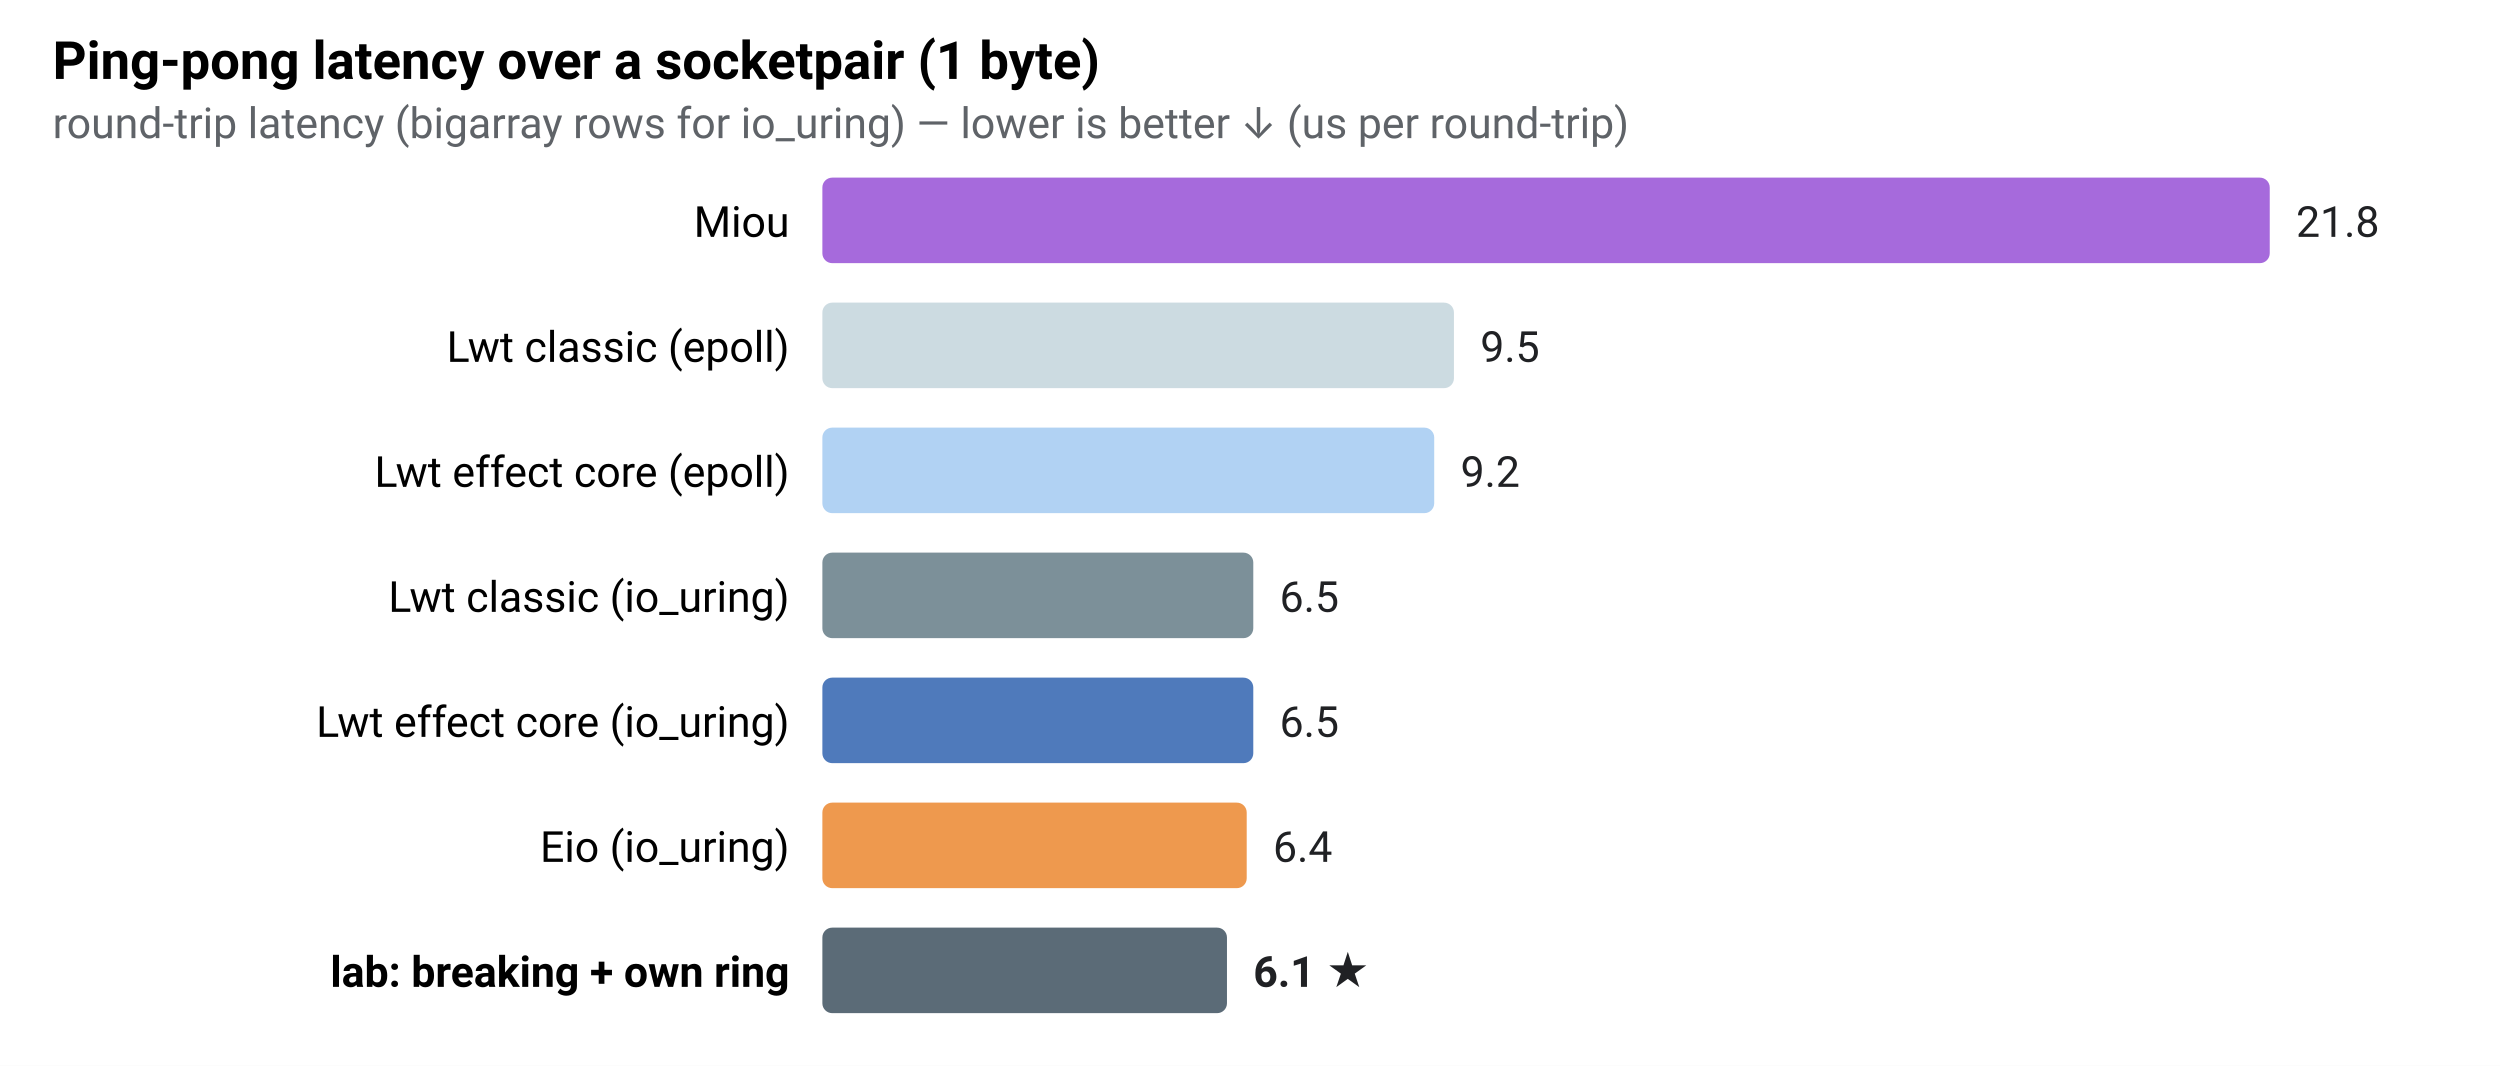
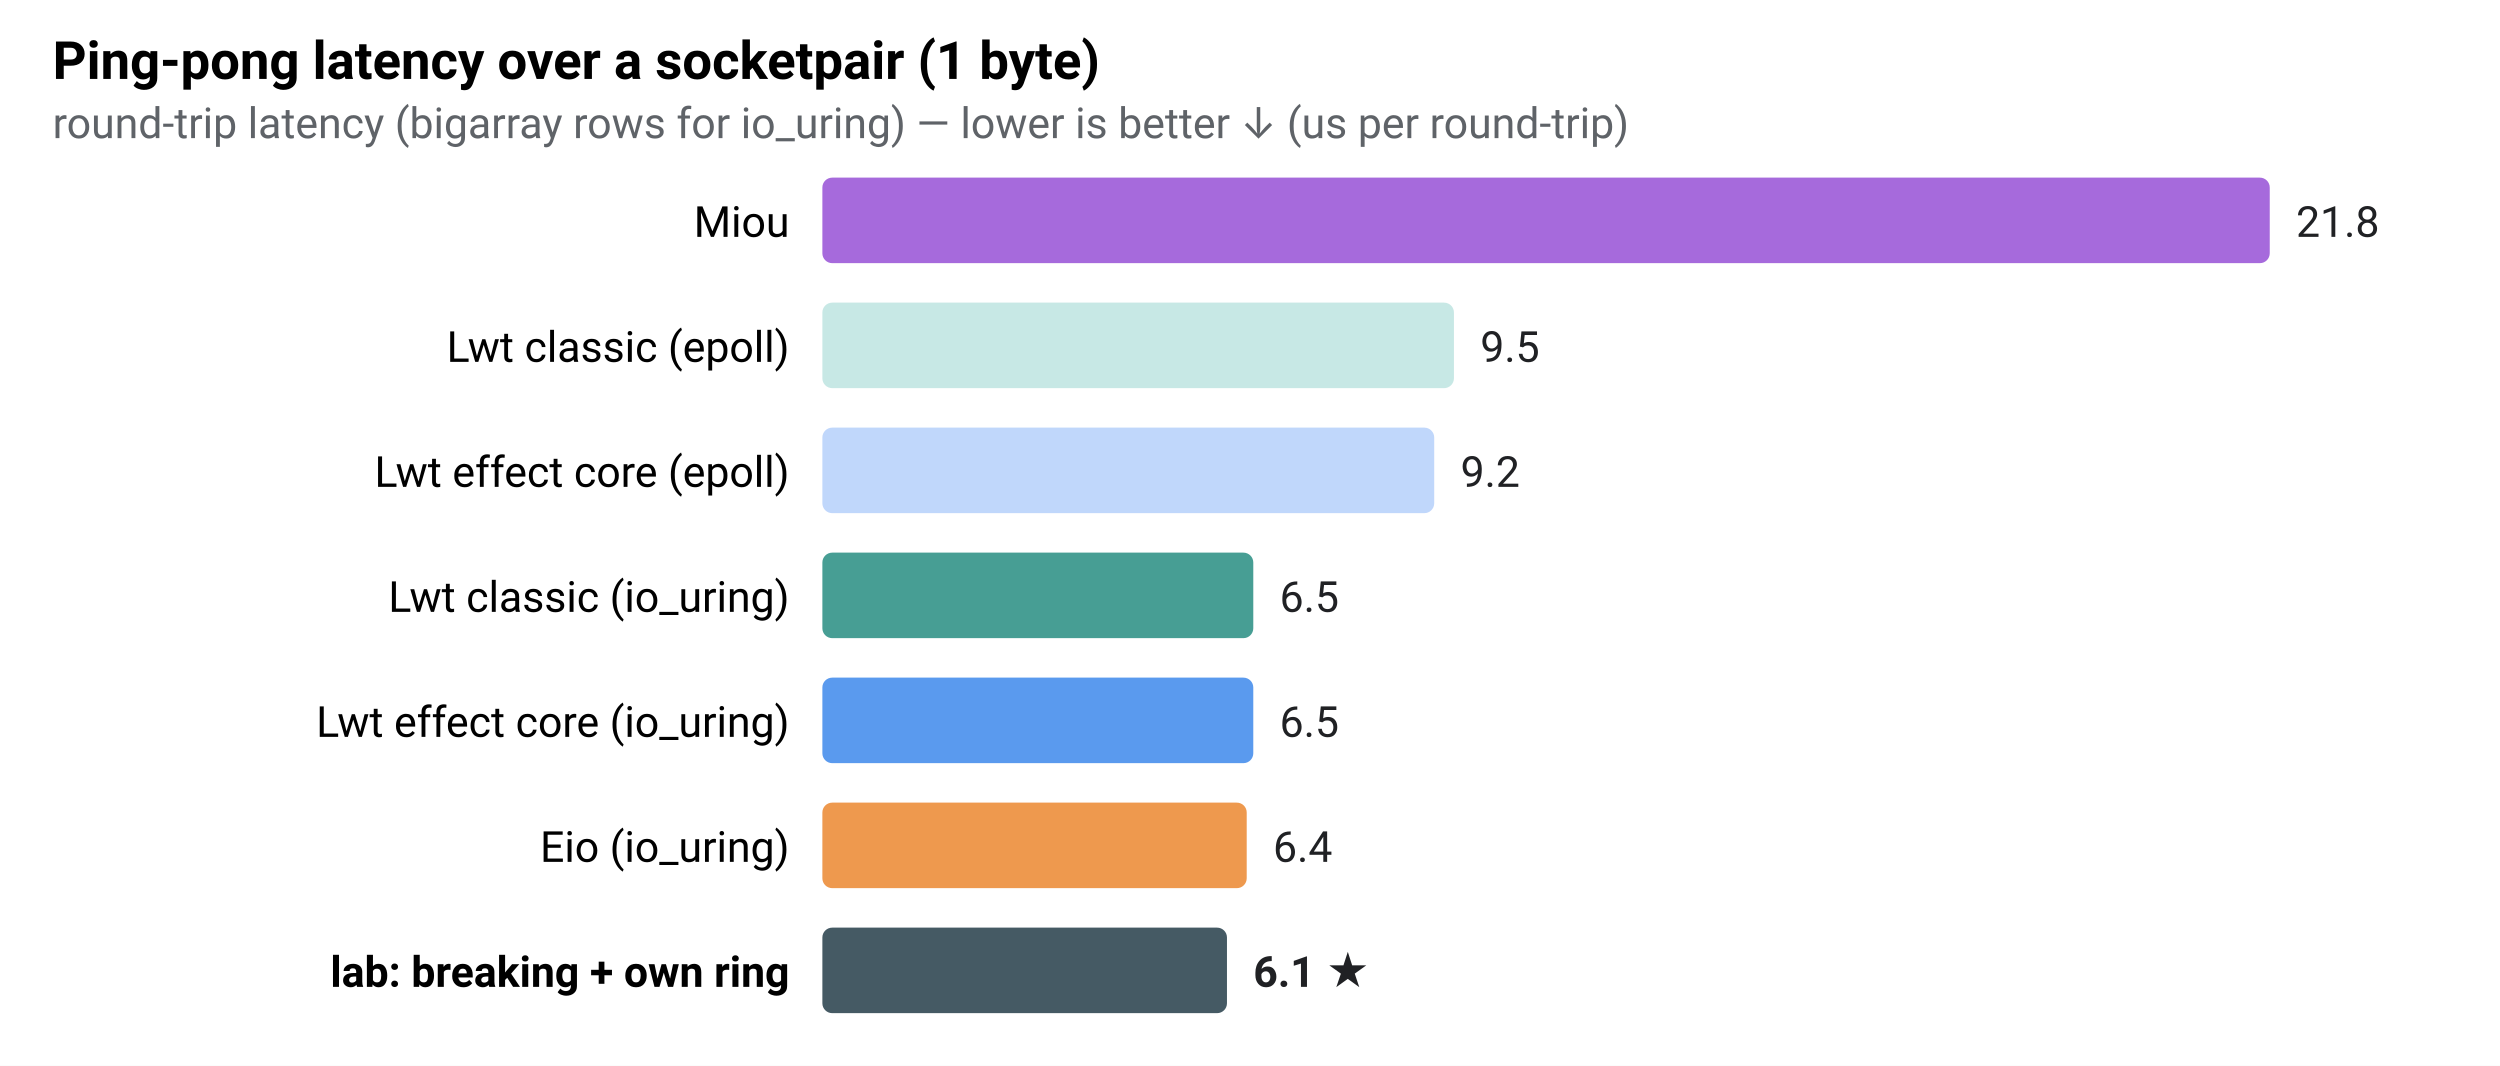
<svg xmlns="http://www.w3.org/2000/svg" width="760" height="324" font-family="-apple-system,Segoe UI,Roboto,sans-serif" font-size="13">
  <rect width="760" height="324" fill="white" />
  <text x="16" y="24" font-size="16" font-weight="700">Ping-pong latency over a socketpair (1 byte)</text>
  <text x="16" y="42" fill="#5f6368">round-trip latency (bigarray rows for io_uring) — lower is better ↓ (us per round-trip)</text>
  <text x="240" y="72" text-anchor="end">Miou</text>
  <rect x="250" y="54" width="440" height="26" rx="3" fill="#8430ce" opacity="0.72" />
  <text x="698" y="72" fill="#202124">21.8</text>
  <text x="240" y="110" text-anchor="end">Lwt classic (epoll)</text>
-   <rect x="250" y="92" width="192" height="26" rx="3" fill="#b9cdd6" opacity="0.72" />
+   <rect x="250" y="92" width="192" height="26" rx="3" fill="#b2dfdb" opacity="0.72" />
  <text x="450" y="110" fill="#202124">9.5</text>
  <text x="240" y="148" text-anchor="end">Lwt effect core (epoll)</text>
-   <rect x="250" y="130" width="186" height="26" rx="3" fill="#93c0ee" opacity="0.72" />
+   <rect x="250" y="130" width="186" height="26" rx="3" fill="#a8c7fa" opacity="0.72" />
  <text x="444" y="148" fill="#202124">9.2</text>
  <text x="240" y="186" text-anchor="end">Lwt classic (io_uring)</text>
-   <rect x="250" y="168" width="131" height="26" rx="3" fill="#4a6572" opacity="0.72" />
+   <rect x="250" y="168" width="131" height="26" rx="3" fill="#00796b" opacity="0.72" />
  <text x="389" y="186" fill="#202124">6.5</text>
  <text x="240" y="224" text-anchor="end">Lwt effect core (io_uring)</text>
-   <rect x="250" y="206" width="131" height="26" rx="3" fill="#0b47a1" opacity="0.72" />
+   <rect x="250" y="206" width="131" height="26" rx="3" fill="#1a73e8" opacity="0.72" />
  <text x="389" y="224" fill="#202124">6.5</text>
  <text x="240" y="262" text-anchor="end">Eio (io_uring)</text>
  <rect x="250" y="244" width="129" height="26" rx="3" fill="#e8710a" opacity="0.72" />
  <text x="387" y="262" fill="#202124">6.4</text>
  <text x="240" y="300" text-anchor="end" font-weight="700">lab: breaking + own ring</text>
-   <rect x="250" y="282" width="123" height="26" rx="3" fill="#5b6b77" />
+   <rect x="250" y="282" width="123" height="26" rx="3" fill="#455a64" />
  <text x="381" y="300" fill="#202124" font-weight="700">6.1 ★</text>
</svg>
